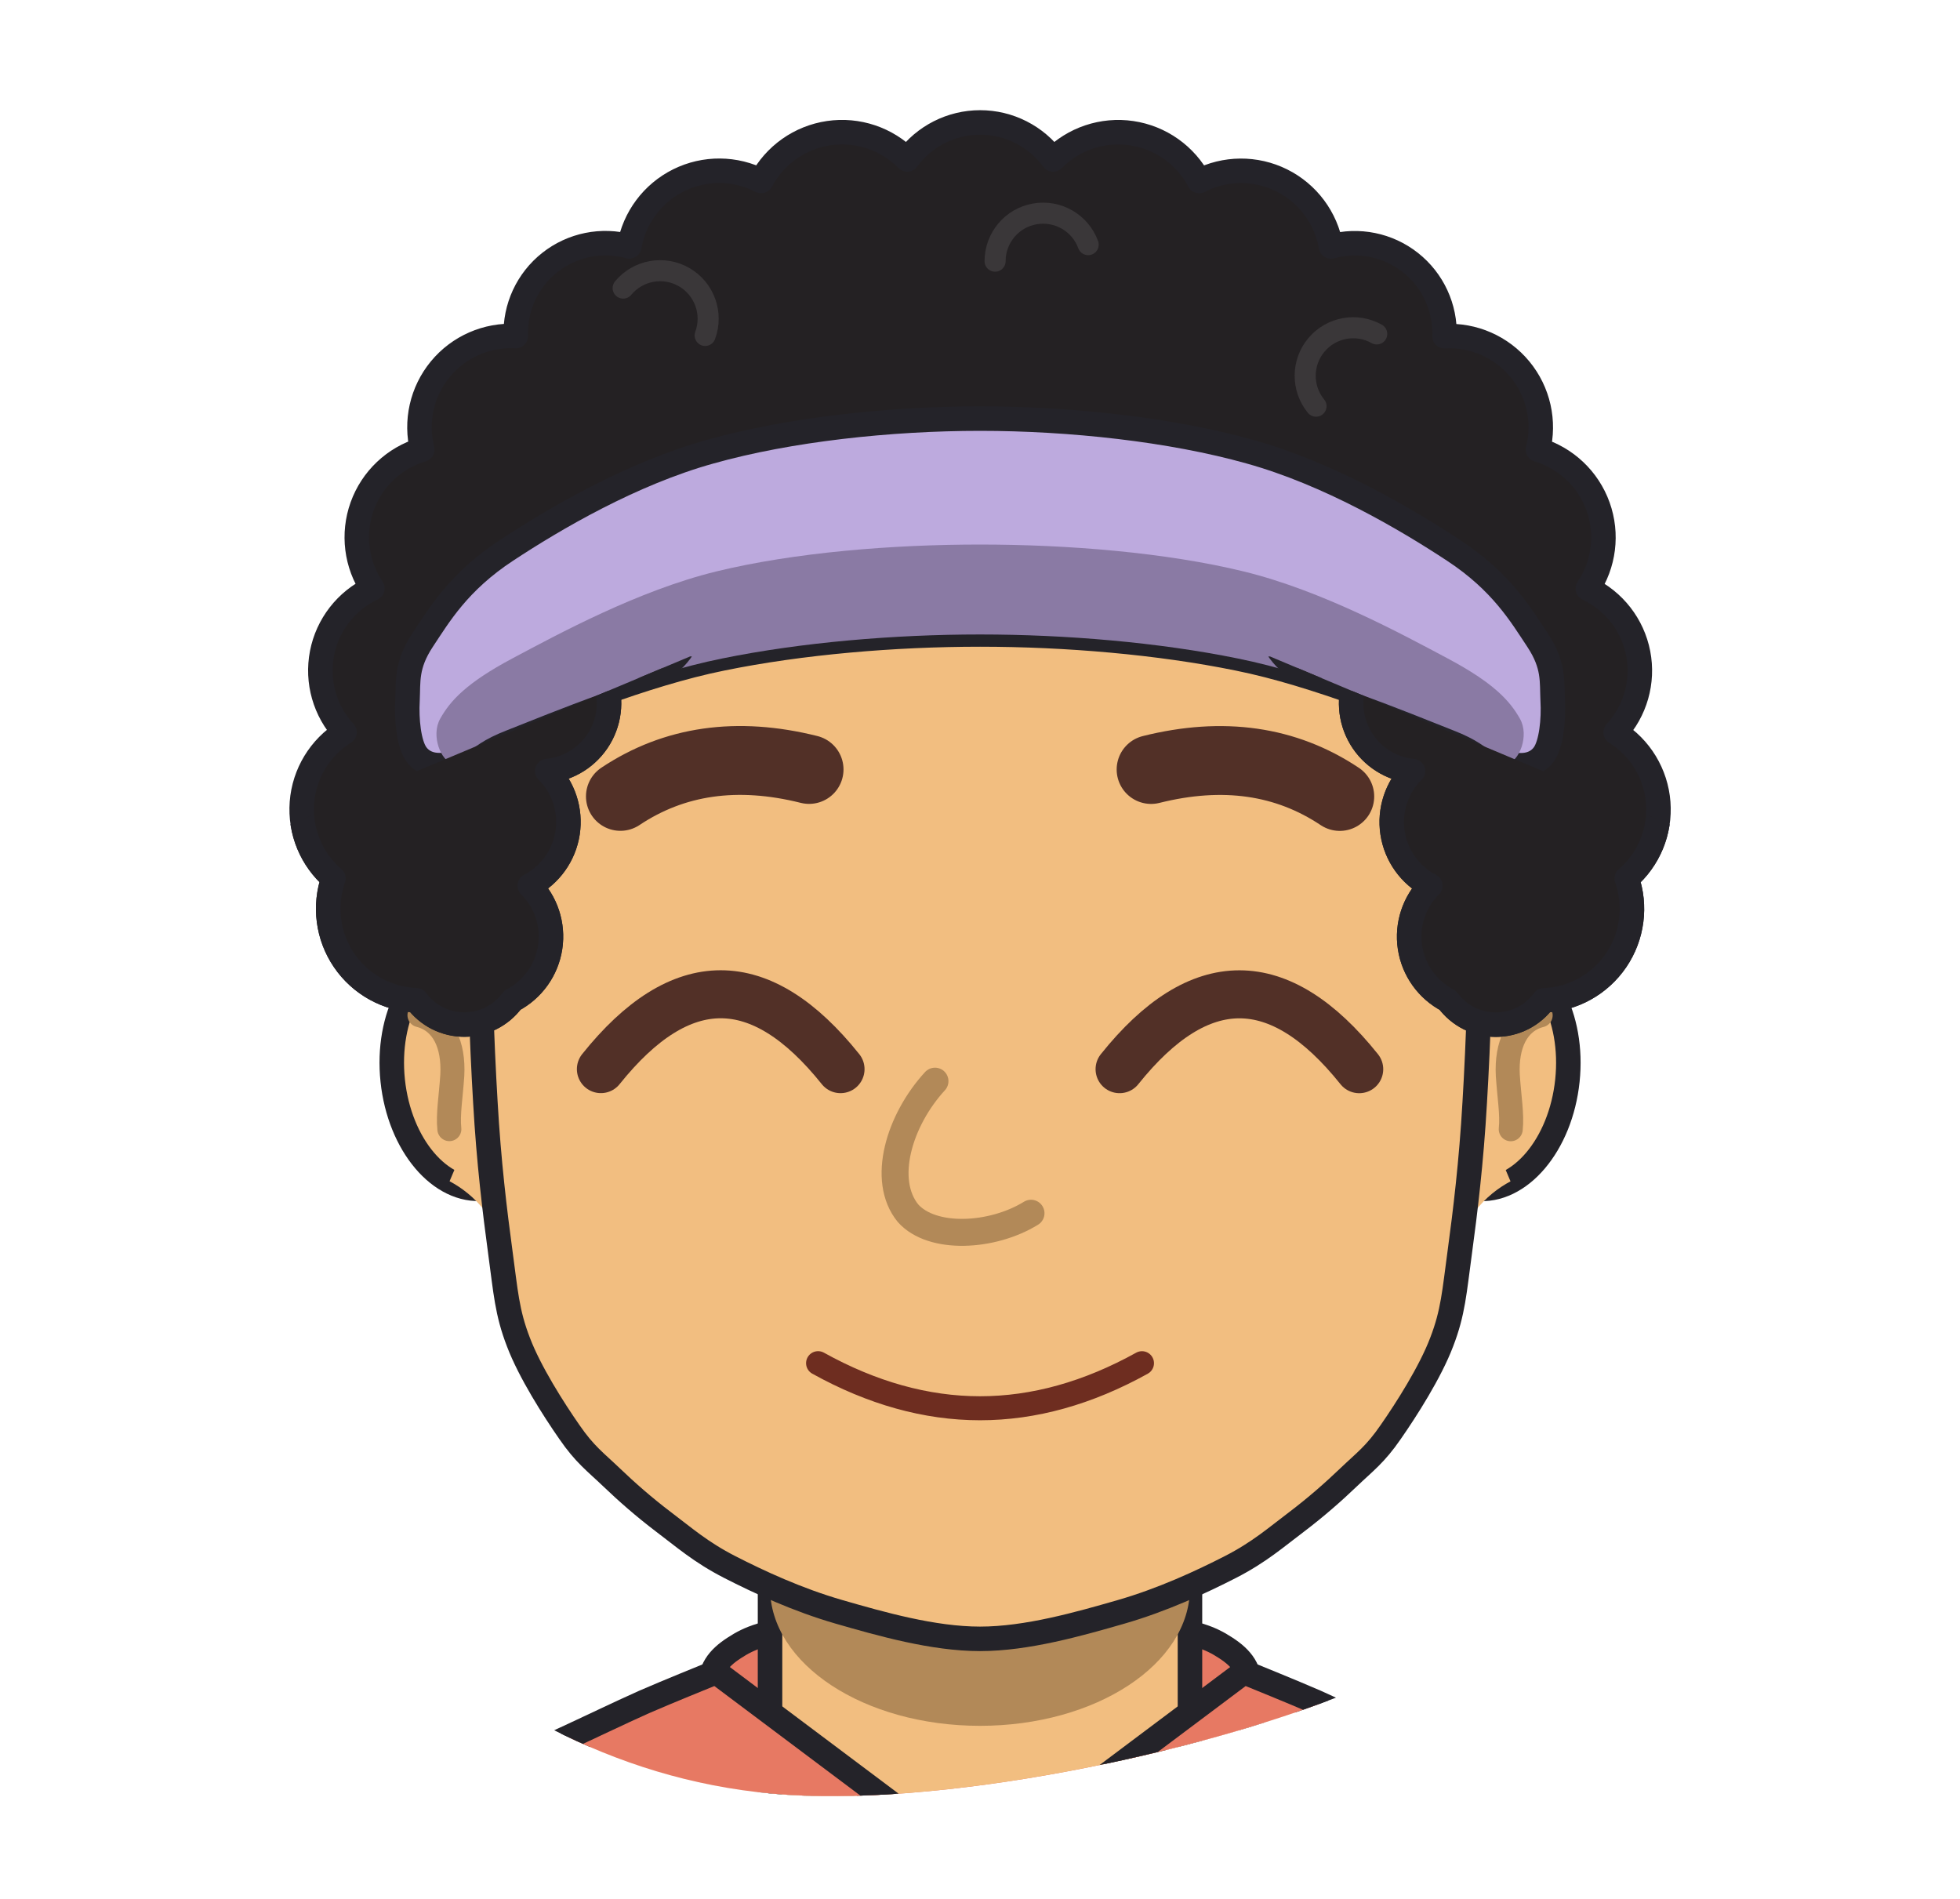
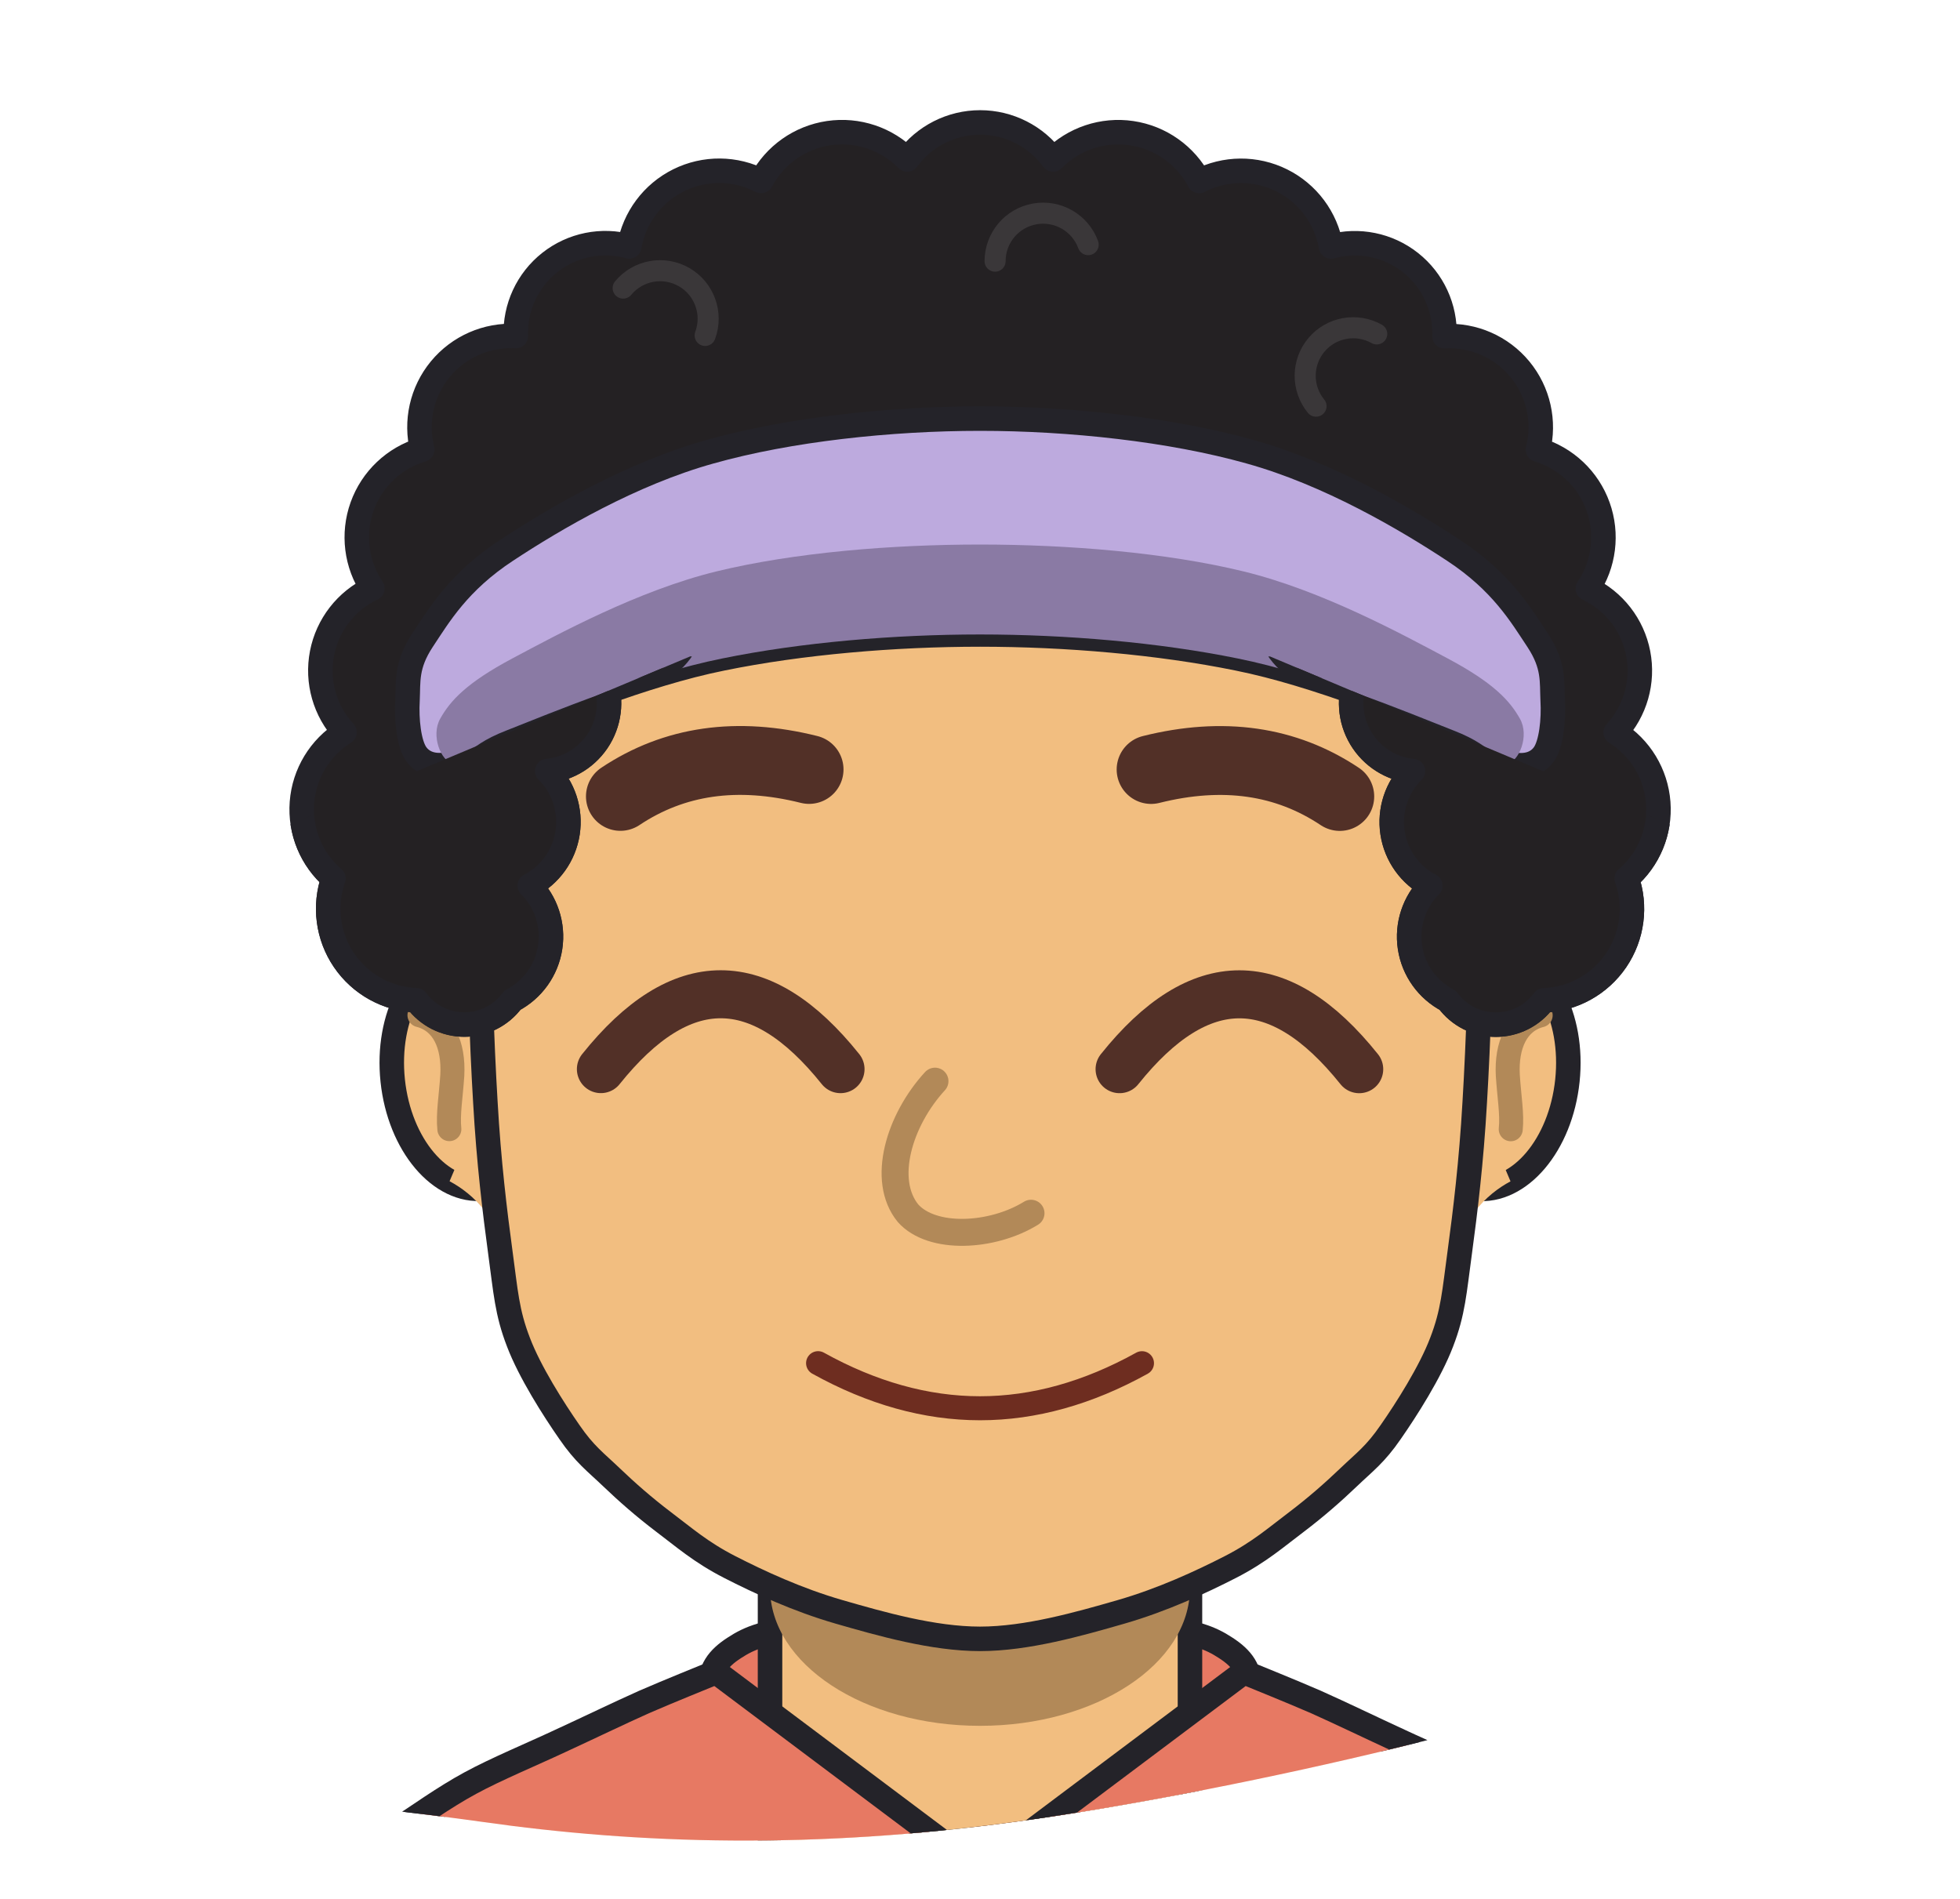
<svg xmlns="http://www.w3.org/2000/svg" viewBox="0 0 320 310" width="320" height="310">
  <defs>
    <clipPath id="cd5b">
      <rect x="-4000" y="-4000" width="9000" height="9000" />
    </clipPath>
    <pattern id="cd5pat" width="28" height="28" patternUnits="userSpaceOnUse">
      <rect width="28" height="28" fill="#F36B4F" />
      <rect width="14" height="28" fill="#FFF4E6" />
    </pattern>
    <clipPath id="cd5cr">
-       <path d="M889.60 567.05C886.99 627.85 852.55 689.17 814.71 737.45C776.87 785.99 730.42 830.09 662.83 857.49C594.99 884.89 480.69 908.63 408.41 902.11C336.12 895.59 280.54 860.62 229.39 818.08C178.51 775.29 111.70 712.40 102.05 646.12C92.39 580.09 128.67 480.93 171.46 421.17C214.00 361.68 287.85 314.45 358.56 288.09C429.28 261.99 517.22 250.25 596.03 264.08C674.58 278.17 782.09 321.49 830.89 371.86C879.95 422.22 892.47 505.98 889.60 567.05Z" />
+       <path d="M962.72 577.58C969.18 641.41 936.32 699.59 911.54 743.76C887.03 787.93 880.57 813.52 814.31 841.80C748.33 870.35 604.77 902.40 515.62 914.52C426.47 926.64 349.71 924.48 279.95 914.52C210.20 904.55 140.17 904.82 97.08 854.18C53.98 803.28 28.93 680.19 21.12 609.63C13.58 539.06 25.43 478.19 51.02 430.52C76.34 382.85 97.34 353.76 174.10 323.33C251.13 292.89 415.16 253.84 512.39 248.45C609.62 243.06 697.69 272.15 757.75 291.01C817.55 309.59 838.28 313.09 872.49 360.76C906.70 408.44 956.25 513.75 962.72 577.58Z" />
      <path d="M-473.50 -700.97L1473.50 -700.97L1473.50 664.63L-473.50 664.63Z" />
    </clipPath>
    <clipPath id="cd5s">
      <path d="M500 935.7L616.5 850.9C621.8 853.2 636.8 859.1 648.3 864.2C659.7 869.3 672.5 875.4 685.3 881.4C698.1 887.3 712.5 893.3 725 899.9C737.6 906.5 750.8 914.3 760.8 921.1C770.7 927.9 778 934.3 784.6 941C791.2 947.6 795.8 954.2 800.5 960.8C805.1 967.4 808.6 974.1 812.4 980.7C816.1 987.2 821.2 996.8 823 1000L177 1000C178.8 996.8 183.9 987.2 187.6 980.7C191.4 974.1 194.9 967.4 199.5 960.8C204.2 954.2 208.8 947.6 215.4 941C222 934.3 229.3 927.9 239.2 921.1C249.2 914.3 262.4 906.5 275 899.9C287.5 893.3 301.9 887.3 314.7 881.4C327.5 875.4 340.3 869.3 351.7 864.2C363.2 859.1 378.2 853.2 383.5 850.9L500 935.7Z" fill="#FBF5E6" stroke="#242329" stroke-width="10.82" stroke-linejoin="round" stroke-linecap="round" transform="translate(500 1014) scale(0.86) translate(-500 -1000)" />
      <path d="M500 935.7L616.5 848.3C621.8 850.5 636.8 856.5 648.3 861.5C659.7 866.6 672.5 872.8 685.3 878.7C698.1 884.7 713.6 891.1 725 897.3C736.5 903.5 749.3 912.7 754.2 915.8L500 991.3L245.8 915.8C250.7 912.7 263.5 903.5 275 897.3C286.4 891.1 301.9 884.7 314.7 878.7C327.5 872.8 340.3 866.6 351.7 861.5C363.2 856.5 378.2 850.5 383.5 848.3L500 935.7Z" fill="#E77963" stroke="#242329" stroke-width="10.82" stroke-linejoin="round" stroke-linecap="round" transform="translate(500 1014) scale(0.86) translate(-500 -1000)" />
    </clipPath>
    <clipPath id="cd5eL">
      <ellipse cx="385.5" cy="569" rx="59.6" ry="60.9" />
    </clipPath>
    <clipPath id="cd5eR">
      <ellipse cx="614.5" cy="569" rx="59.6" ry="60.9" />
    </clipPath>
    <filter id="cd5bl" x="-60%" y="-90%" width="220%" height="280%">
      <feGaussianBlur stdDeviation="15" />
    </filter>
    <clipPath id="cd5eo">
      <path d="M-1000 -1000H2000V2000H-1000Z" />
    </clipPath>
    <clipPath id="cd5ck">
      <ellipse cx="385.5" cy="561.1" rx="66.5" ry="65.2" />
      <ellipse cx="385.5" cy="569" rx="62.6" ry="63.9" />
      <ellipse cx="614.5" cy="561.1" rx="66.5" ry="65.2" />
      <ellipse cx="614.5" cy="569" rx="62.6" ry="63.9" />
    </clipPath>
    <clipPath id="cd5ov10">
      <path d="M-29.5 568.6L372 400L628 400L1029.5 568.6L1029.5 1033.6L-29.5 1033.6Z" />
    </clipPath>
  </defs>
  <g transform="translate(-55 -107) scale(0.43)">
    <g clip-path="url(#cd5b)">
      <g transform="translate(500 1014) scale(0.86) translate(-500 -1000)">
        <g clip-path="url(#cd5cr)">
          <g transform="translate(0 0.06)">
            <path d="M500 824.5C525.6 824.5 558.7 826.2 576.8 828.4C594.9 830.7 601.5 833.1 608.5 837.7C615.6 842.3 619.6 847.4 619.1 856.2C618.7 865.1 625.8 880.5 605.9 890.7C586 900.8 535.3 917.1 500 917.1C464.7 917.1 414 900.8 394.1 890.7C374.2 880.5 381.3 865.1 380.9 856.2C380.4 847.4 384.4 842.3 391.5 837.7C398.5 833.1 405.1 830.7 423.2 828.4C441.3 826.2 474.4 824.5 500 824.5Z" fill="#E77963" stroke="#242329" stroke-width="10.82" stroke-linejoin="round" stroke-linecap="round" />
          </g>
        </g>
        <g clip-path="url(#cd5cr)">
          <g transform="translate(0 0.06)">
            <path d="M407.3 768.9L407.3 935.7Q407.3 967.4 439.1 967.4L560.9 967.4Q592.7 967.4 592.7 935.7L592.7 768.9Z" fill="#F2BE80" stroke="#242329" stroke-width="10.82" stroke-linejoin="round" stroke-linecap="round" />
            <ellipse cx="500" cy="811.2" rx="92.7" ry="60.9" fill="#B28958" />
          </g>
        </g>
        <g transform="matrix(1 0.0001 -0.0001 1 0.08335 0.01754)">
          <ellipse cx="275.6" cy="583.6" rx="35.1" ry="51.6" transform="rotate(-6 275.6 583.6)" fill="#F2BE80" stroke="#242329" stroke-width="10.82" stroke-linejoin="round" stroke-linecap="round" />
          <ellipse cx="724.4" cy="583.6" rx="35.1" ry="51.6" transform="rotate(6 724.4 583.6)" fill="#F2BE80" stroke="#242329" stroke-width="10.82" stroke-linejoin="round" stroke-linecap="round" />
          <path d="M281.3 496.1C281.3 518.4 271 529.5 260.6 535.4L286.2 583.6ZM718.7 496.1C718.7 518.4 729 529.5 739.4 535.4L713.8 583.6ZM291.8 671C288.8 648.8 276.3 637.3 265.8 631.7L286.2 583.6ZM708.2 671C711.2 648.8 723.7 637.3 734.2 631.7L713.8 583.6Z" fill="#F2BE80" />
          <path d="M252.5 558.4C263.1 561.1 267.7 571.6 267 584.9C266.4 594.2 265 602.1 265.7 608.7M747.5 558.4C736.9 561.1 732.3 571.6 733 584.9C733.6 594.2 735 602.1 734.3 608.7" fill="none" stroke="#B28958" stroke-width="10.6" stroke-linecap="round" stroke-linejoin="round" />
        </g>
        <g transform="matrix(1 0.0001 -0.0001 1 0.08335 0.01754)">
          <path d="M500 255.3C526.5 255.3 554.7 258.6 579.4 265.9C604.1 273.2 628.8 284 648.3 299C667.7 314 684.4 334.9 695.9 355.9C707.4 376.8 712.9 400 717.1 424.7C721.3 449.4 720.8 475.5 721.1 504.1C721.3 532.8 720 570.3 718.4 596.8C716.9 623.3 714.2 645.3 711.8 663C709.4 680.6 708.9 689.5 703.8 702.7C698.8 715.9 688.2 732.5 681.3 742.4C674.5 752.3 669.8 755.6 662.8 762.3C655.9 768.9 648.4 775.5 639.7 782.1C630.9 788.7 623.4 795.4 610.5 802C597.6 808.6 580.6 816.5 562.2 821.8C543.8 827.1 520.7 833.7 500 833.7C479.3 833.7 456.2 827.1 437.8 821.8C419.4 816.5 402.4 808.6 389.5 802C376.6 795.4 369.1 788.7 360.3 782.1C351.6 775.5 344.1 768.9 337.2 762.3C330.2 755.6 325.5 752.3 318.7 742.4C311.8 732.5 301.2 715.9 296.2 702.7C291.1 689.5 290.6 680.6 288.2 663C285.8 645.3 283.1 623.3 281.6 596.8C280 570.3 278.7 532.8 278.9 504.1C279.2 475.5 278.7 449.4 282.9 424.7C287.1 400 292.6 376.8 304.1 355.9C315.6 334.9 332.3 314 351.7 299C371.2 284 395.9 273.2 420.6 265.9C445.3 258.6 473.5 255.3 500 255.3Z" fill="#F2BE80" data-sk="1" stroke="#242329" stroke-width="10.82" stroke-linejoin="round" stroke-linecap="round" />
        </g>
        <g clip-path="url(#cd5cr)">
          <g transform="translate(0 0.13)">
            <path d="M500 935.7L616.5 850.9C621.8 853.2 636.8 859.1 648.3 864.2C659.7 869.3 672.5 875.4 685.3 881.4C698.1 887.3 712.5 893.3 725 899.9C737.6 906.5 750.8 914.3 760.8 921.1C770.7 927.9 778 934.3 784.6 941C791.2 947.6 795.8 954.2 800.5 960.8C805.1 967.4 808.6 974.1 812.4 980.7C816.1 987.2 821.2 996.8 823 1000L177 1000C178.8 996.8 183.9 987.2 187.6 980.7C191.4 974.1 194.9 967.4 199.5 960.8C204.2 954.2 208.8 947.6 215.4 941C222 934.3 229.3 927.9 239.2 921.1C249.2 914.3 262.4 906.5 275 899.9C287.5 893.3 301.9 887.3 314.7 881.4C327.5 875.4 340.3 869.3 351.7 864.2C363.2 859.1 378.2 853.2 383.5 850.9L500 935.7Z" fill="#FBF5E6" stroke="#242329" stroke-width="10.82" stroke-linejoin="round" stroke-linecap="round" />
            <path d="M500 935.7L616.5 848.3C621.8 850.5 636.8 856.5 648.3 861.5C659.7 866.6 672.5 872.8 685.3 878.7C698.1 884.7 713.6 891.1 725 897.3C736.5 903.5 749.3 912.7 754.2 915.8L500 991.3L245.8 915.8C250.7 912.7 263.5 903.5 275 897.3C286.4 891.1 301.9 884.7 314.7 878.7C327.5 872.8 340.3 866.6 351.7 861.5C363.2 856.5 378.2 850.5 383.5 848.3L500 935.7Z" fill="#E77963" stroke="#242329" stroke-width="10.82" stroke-linejoin="round" stroke-linecap="round" />
          </g>
        </g>
        <g transform="matrix(1 0.0001 -0.0001 1 0.08335 0.01754)">
          <path fill="#242123" data-o="f" d="M251.1 551.8A40.4 40.4 0 0 1 214.5 498A40.1 40.1 0 0 1 219.4 433.5A40.1 40.1 0 0 1 231.7 370A40.4 40.4 0 0 1 253.7 308.7A40.3 40.3 0 0 1 295 258.6A39.6 39.6 0 0 1 345.1 219A40.3 40.3 0 0 1 403.3 190.1A40.4 40.4 0 0 1 467.8 180.6A39.9 39.9 0 0 1 532.2 180.6A40.4 40.4 0 0 1 596.7 190.1A40.3 40.3 0 0 1 654.9 219A39.6 39.6 0 0 1 705 258.6A40.3 40.3 0 0 1 746.3 308.7A40.4 40.4 0 0 1 768.3 370A40.1 40.1 0 0 1 780.6 433.5A40.1 40.1 0 0 1 785.5 498A40.4 40.4 0 0 1 748.9 551.8A26.3 26.3 0 0 1 706.5 551.8A31.7 31.7 0 0 1 698.8 501.2A31.7 31.7 0 0 1 691.1 450.6A30.1 30.1 0 0 1 666.2 408.9A30.9 30.9 0 0 1 626.2 379.3A31.7 31.7 0 0 1 576.5 367.3A31.7 31.7 0 0 1 525.5 363A31.6 31.6 0 0 1 474.5 363A31.7 31.7 0 0 1 423.5 367.3A31.7 31.7 0 0 1 373.8 379.3A30.9 30.9 0 0 1 333.8 408.9A30.1 30.1 0 0 1 308.9 450.6A31.7 31.7 0 0 1 301.2 501.2A31.7 31.7 0 0 1 293.5 551.8A26.3 26.3 0 0 1 251.1 551.8Z" stroke="#242329" stroke-width="10.82" stroke-linejoin="round" stroke-linecap="round" />
          <path fill="none" stroke="#3A3739" stroke-width="9.3" stroke-linecap="round" stroke-linejoin="round" d="M342.4 237.4A21.2 21.2 0 0 1 378.6 258.3M506.6 225.5A21.2 21.2 0 0 1 547.7 218.2M648.3 289.5A21.2 21.2 0 0 1 675.1 257.6" />
        </g>
        <g transform="matrix(1 0.0001 -0.0001 1 0.08335 0.01754)">
          <g filter="url(#cd5bl)">
            <ellipse cx="330.6" cy="668.3" rx="35.7" ry="19.9" fill="#EE9865" opacity="0.000" transform="matrix(0.4 0 0 0.4 198.36 400.98)" />
          </g>
          <g filter="url(#cd5bl)">
            <ellipse cx="669.4" cy="668.3" rx="35.7" ry="19.9" fill="#EE9865" opacity="0.000" transform="matrix(0.4 0 0 0.4 401.64 400.98)" />
          </g>
        </g>
        <g transform="matrix(1 0.0001 -0.0001 1 0.08335 0.01754)">
          <g clip-path="url(#cd5eo)" display="none">
            <g>
              <ellipse cx="385.5" cy="561.1" rx="63.5" ry="62.2" fill="#523027" />
              <ellipse cx="385.5" cy="569" rx="59.6" ry="60.9" fill="#FDFCFA" />
              <g clip-path="url(#cd5eL)">
                <g transform="translate(0.00 0.00)">
                  <ellipse cx="397.4" cy="573.6" rx="38.4" ry="44.3" fill="#050404" />
                  <circle cx="381.5" cy="552.5" r="11.3" fill="#FDFCFA" />
                  <circle cx="416.6" cy="590.8" r="5.8" fill="#FDFCFA" />
                </g>
              </g>
            </g>
            <g>
              <ellipse cx="614.5" cy="561.1" rx="63.5" ry="62.2" fill="#523027" />
              <ellipse cx="614.5" cy="569" rx="59.6" ry="60.9" fill="#FDFCFA" />
              <g clip-path="url(#cd5eR)">
                <g transform="translate(0.00 0.00)">
                  <ellipse cx="602.6" cy="573.6" rx="38.4" ry="44.3" fill="#050404" />
                  <circle cx="586.7" cy="552.5" r="11.3" fill="#FDFCFA" />
                  <circle cx="621.8" cy="590.8" r="5.8" fill="#FDFCFA" />
                </g>
              </g>
            </g>
          </g>
          <g clip-path="url(#cd5ck)">
            <g>
              <path d="M312.7 618C312.7 669.6 458.3 669.6 458.3 618Q385.5 596.8 312.7 618ZM541.7 618C541.7 669.6 687.3 669.6 687.3 618Q614.5 596.8 541.7 618Z" fill="#F2BE80" display="none" />
            </g>
          </g>
          <path fill="none" stroke="#523027" stroke-linecap="round" stroke-linejoin="round" display="inline" d="M332.6 582.2Q385.5 516.1 438.4 582.2M561.6 582.2Q614.5 516.1 667.4 582.2" stroke-width="21.2" />
          <path fill="none" stroke="#523027" stroke-width="30.4" stroke-linecap="round" stroke-linejoin="round" d="M341.2 461.8Q376.9 438.0 424.5 449.9M658.8 461.8Q623.1 438.0 575.5 449.9" transform="translate(0 0.00)" />
          <g>
            <path d="M480.1 587.5C464.3 604.7 456.3 631.2 468.2 645.8C478.8 657.7 505.3 656.4 522.5 645.8" fill="none" stroke="#B28958" stroke-width="11.9" stroke-linecap="round" stroke-linejoin="round" />
          </g>
          <path fill="#6E2D20" stroke="#6E2D20" stroke-linejoin="round" stroke-linecap="round" d="M428.5 712.0C452.3 725.2 476.2 731.9 500.0 731.9C523.8 731.9 547.7 725.2 571.5 712.0C547.7 725.2 523.8 731.9 500.0 731.9C476.2 731.9 452.3 725.2 428.5 712.0Z" stroke-width="10.60" />
          <path fill="#FDFCFA" display="none" />
          <g>
            <path d="M469.6 731.4Q500 714.2 530.4 731.4Q500 745.1 469.6 731.4Z" fill="#D9604A" display="none" />
          </g>
        </g>
        <g transform="matrix(1 0.0001 -0.0001 1 0.08335 0.01754)">
          <path d="M500 295C539.7 295 584.3 299.8 619.1 309.6C654 319.3 688 339.3 709.1 353.2C730.3 367.1 738.9 381.9 746.2 392.9C753.5 404 752.4 411 752.8 419.4C753.3 427.8 752.2 438.6 748.9 443.2C745.5 447.9 739.6 449 733 447.2C726.4 445.5 729 440.4 709.1 432.7C689.3 424.9 648.7 407.9 613.8 400.9C579 393.8 537.9 390.3 500 390.3C462.1 390.3 421 393.8 386.2 400.9C351.3 407.9 310.7 424.9 290.9 432.7C271 440.4 273.6 445.5 267 447.2C260.4 449 254.5 447.9 251.1 443.2C247.8 438.6 246.7 427.8 247.2 419.4C247.6 411 246.5 404 253.8 392.9C261.1 381.9 269.7 367.1 290.9 353.2C312 339.3 346 319.3 380.9 309.6C415.7 299.8 460.3 295 500 295Z" fill="#BDAADE" stroke="#242329" stroke-width="10.82" stroke-linejoin="round" stroke-linecap="round" />
          <path d="M500 350.6C538.8 350.6 582.1 354.1 616.5 362.5C650.9 370.9 686.2 390.1 706.5 400.9C726.8 411.7 733.9 419.6 738.3 427.4C742.7 435.1 737.8 446.3 733 447.2C728.1 448.1 729 440.4 709.1 432.7C689.3 424.9 648.7 407.9 613.8 400.9C579 393.8 537.9 390.3 500 390.3C462.1 390.3 421 393.8 386.2 400.9C351.3 407.9 310.7 424.9 290.9 432.7C271 440.4 271.9 448.1 267 447.2C262.2 446.3 257.3 435.1 261.7 427.4C266.1 419.6 273.2 411.7 293.5 400.9C313.8 390.1 349.1 370.9 383.5 362.5C417.9 354.1 461.2 350.6 500 350.6Z" fill="#8A7AA4" />
        </g>
        <g transform="matrix(1 0.0001 -0.0001 1 0.08335 0.01754)">
          <g clip-path="url(#cd5ov10)">
            <path fill="#242123" data-o="f" d="M251.1 551.8A40.4 40.4 0 0 1 214.5 498A40.1 40.1 0 0 1 219.4 433.5A40.1 40.1 0 0 1 231.7 370A40.4 40.4 0 0 1 253.7 308.7A40.3 40.3 0 0 1 295 258.6A39.6 39.6 0 0 1 345.1 219A40.3 40.3 0 0 1 403.3 190.1A40.4 40.4 0 0 1 467.8 180.6A39.9 39.9 0 0 1 532.2 180.6A40.4 40.4 0 0 1 596.7 190.1A40.3 40.3 0 0 1 654.9 219A39.6 39.6 0 0 1 705 258.6A40.3 40.3 0 0 1 746.3 308.7A40.4 40.4 0 0 1 768.3 370A40.1 40.1 0 0 1 780.6 433.5A40.1 40.1 0 0 1 785.5 498A40.4 40.4 0 0 1 748.9 551.8A26.3 26.3 0 0 1 706.5 551.8A31.7 31.7 0 0 1 698.8 501.2A31.7 31.7 0 0 1 691.1 450.6A30.1 30.1 0 0 1 666.2 408.9A30.9 30.9 0 0 1 626.2 379.3A31.7 31.7 0 0 1 576.5 367.3A31.7 31.7 0 0 1 525.5 363A31.6 31.6 0 0 1 474.5 363A31.7 31.7 0 0 1 423.5 367.3A31.7 31.7 0 0 1 373.8 379.3A30.9 30.9 0 0 1 333.8 408.9A30.1 30.1 0 0 1 308.9 450.6A31.7 31.7 0 0 1 301.2 501.2A31.7 31.7 0 0 1 293.5 551.8A26.3 26.3 0 0 1 251.1 551.8Z" stroke="#242329" stroke-width="10.82" stroke-linejoin="round" stroke-linecap="round" />
            <path fill="none" stroke="#3A3739" stroke-width="9.3" stroke-linecap="round" stroke-linejoin="round" d="M342.4 237.4A21.2 21.2 0 0 1 378.6 258.3M506.6 225.5A21.2 21.2 0 0 1 547.7 218.2M648.3 289.5A21.2 21.2 0 0 1 675.1 257.6" />
          </g>
        </g>
      </g>
    </g>
    <g clip-path="url(#cd5b)">
      <g transform="translate(0 0.00)" />
    </g>
  </g>
</svg>
